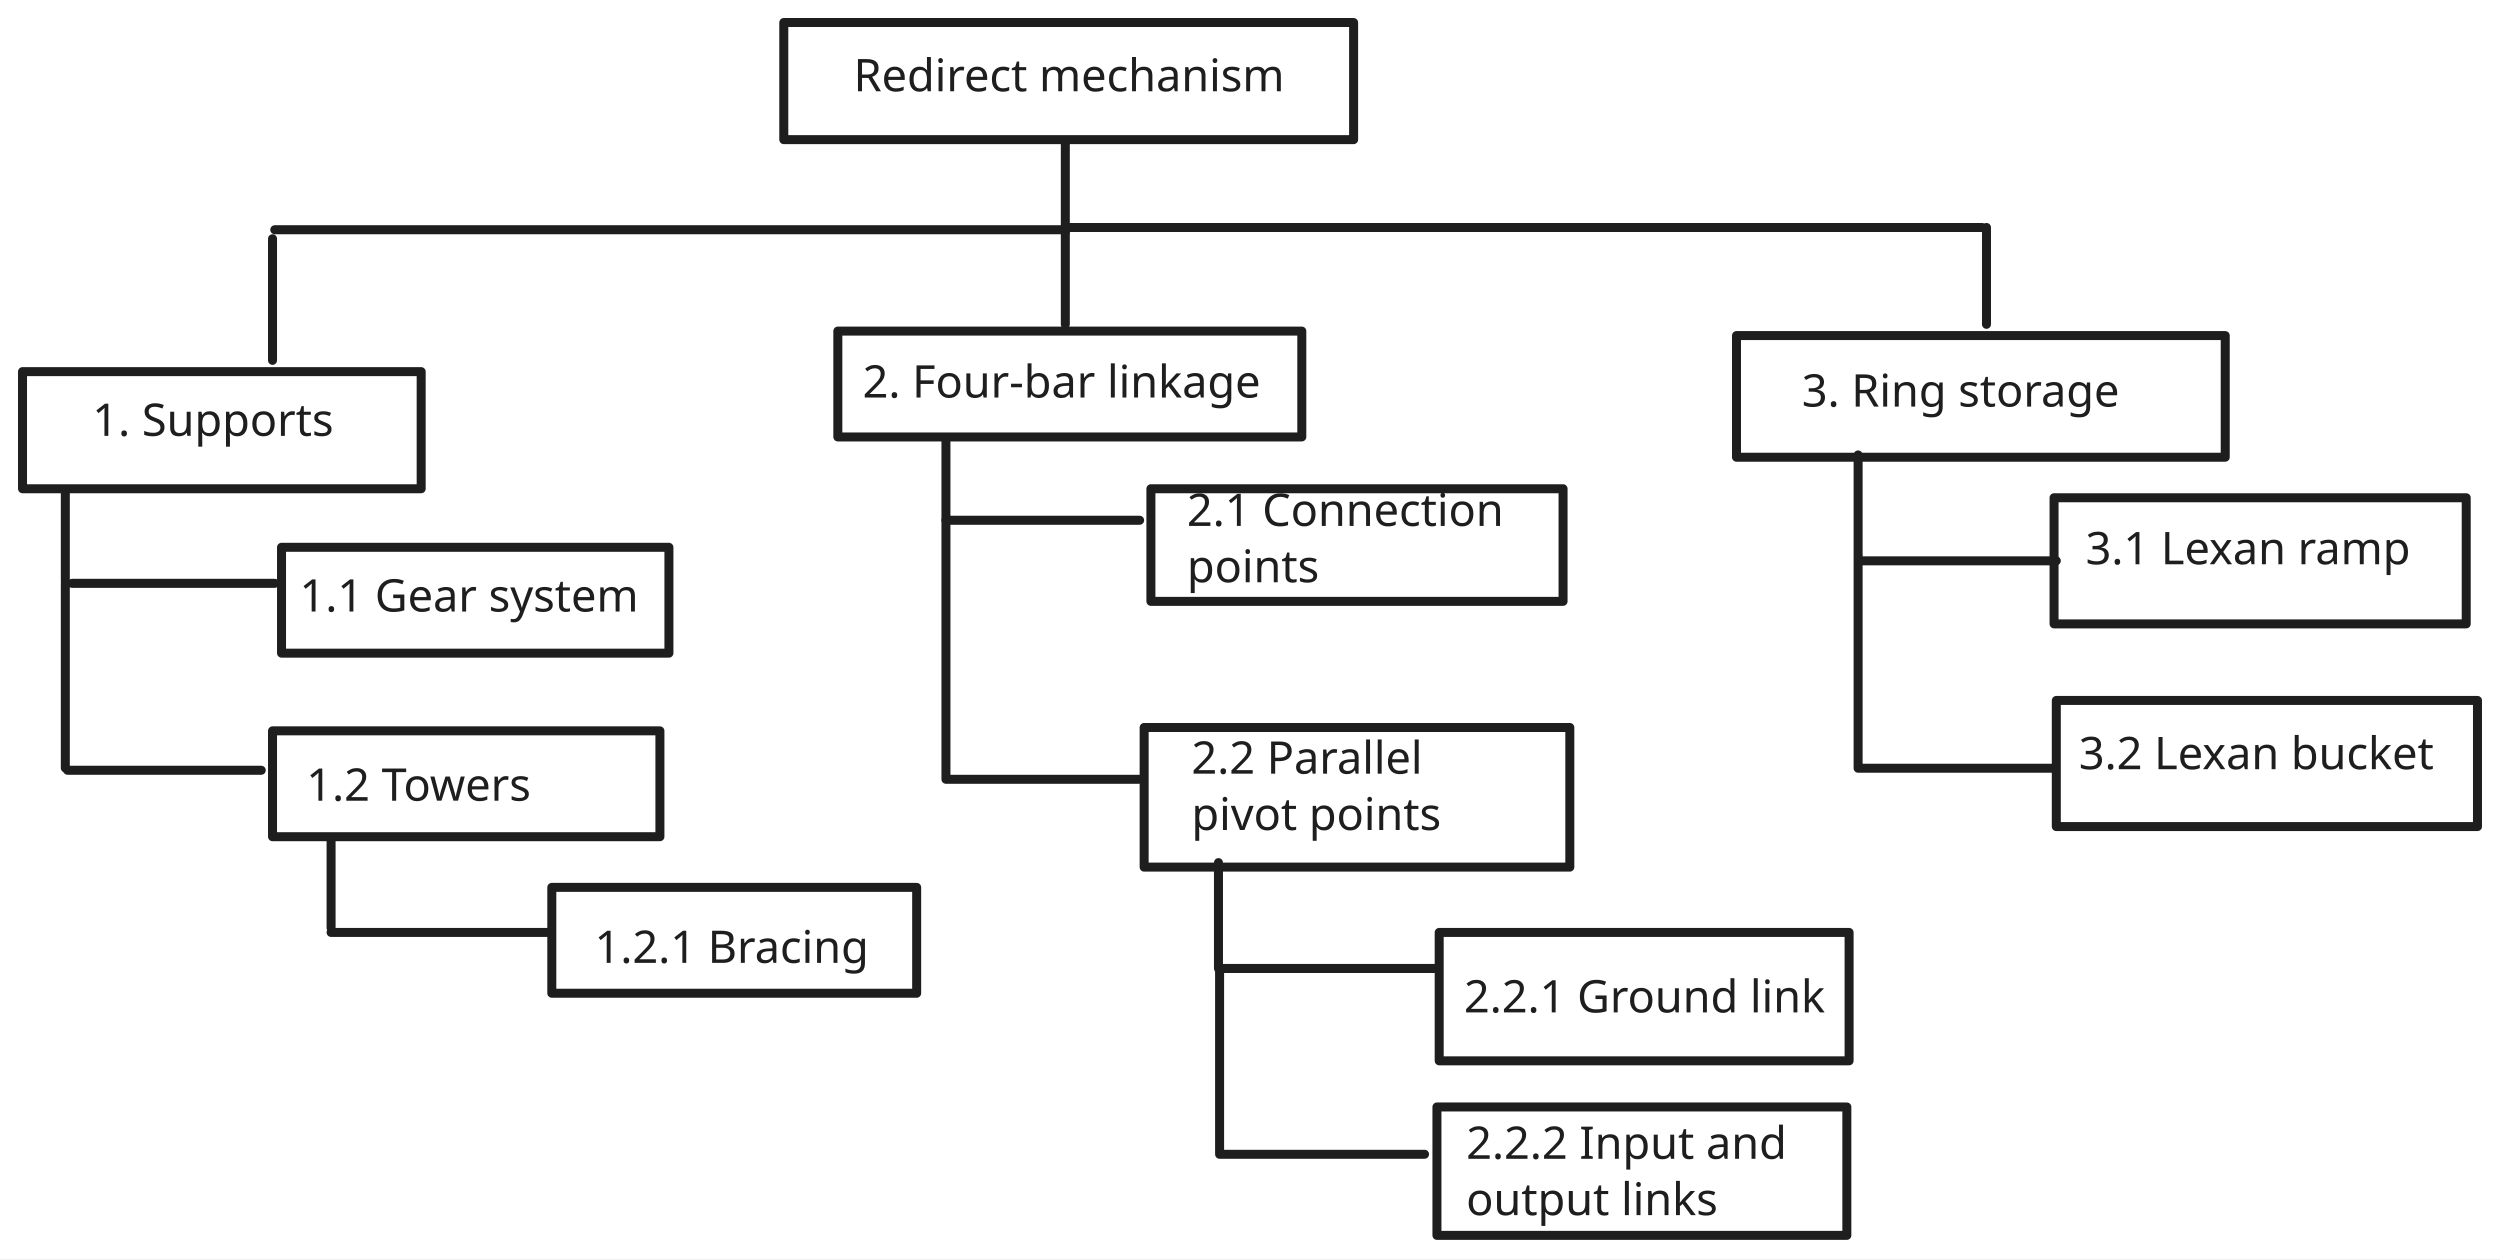
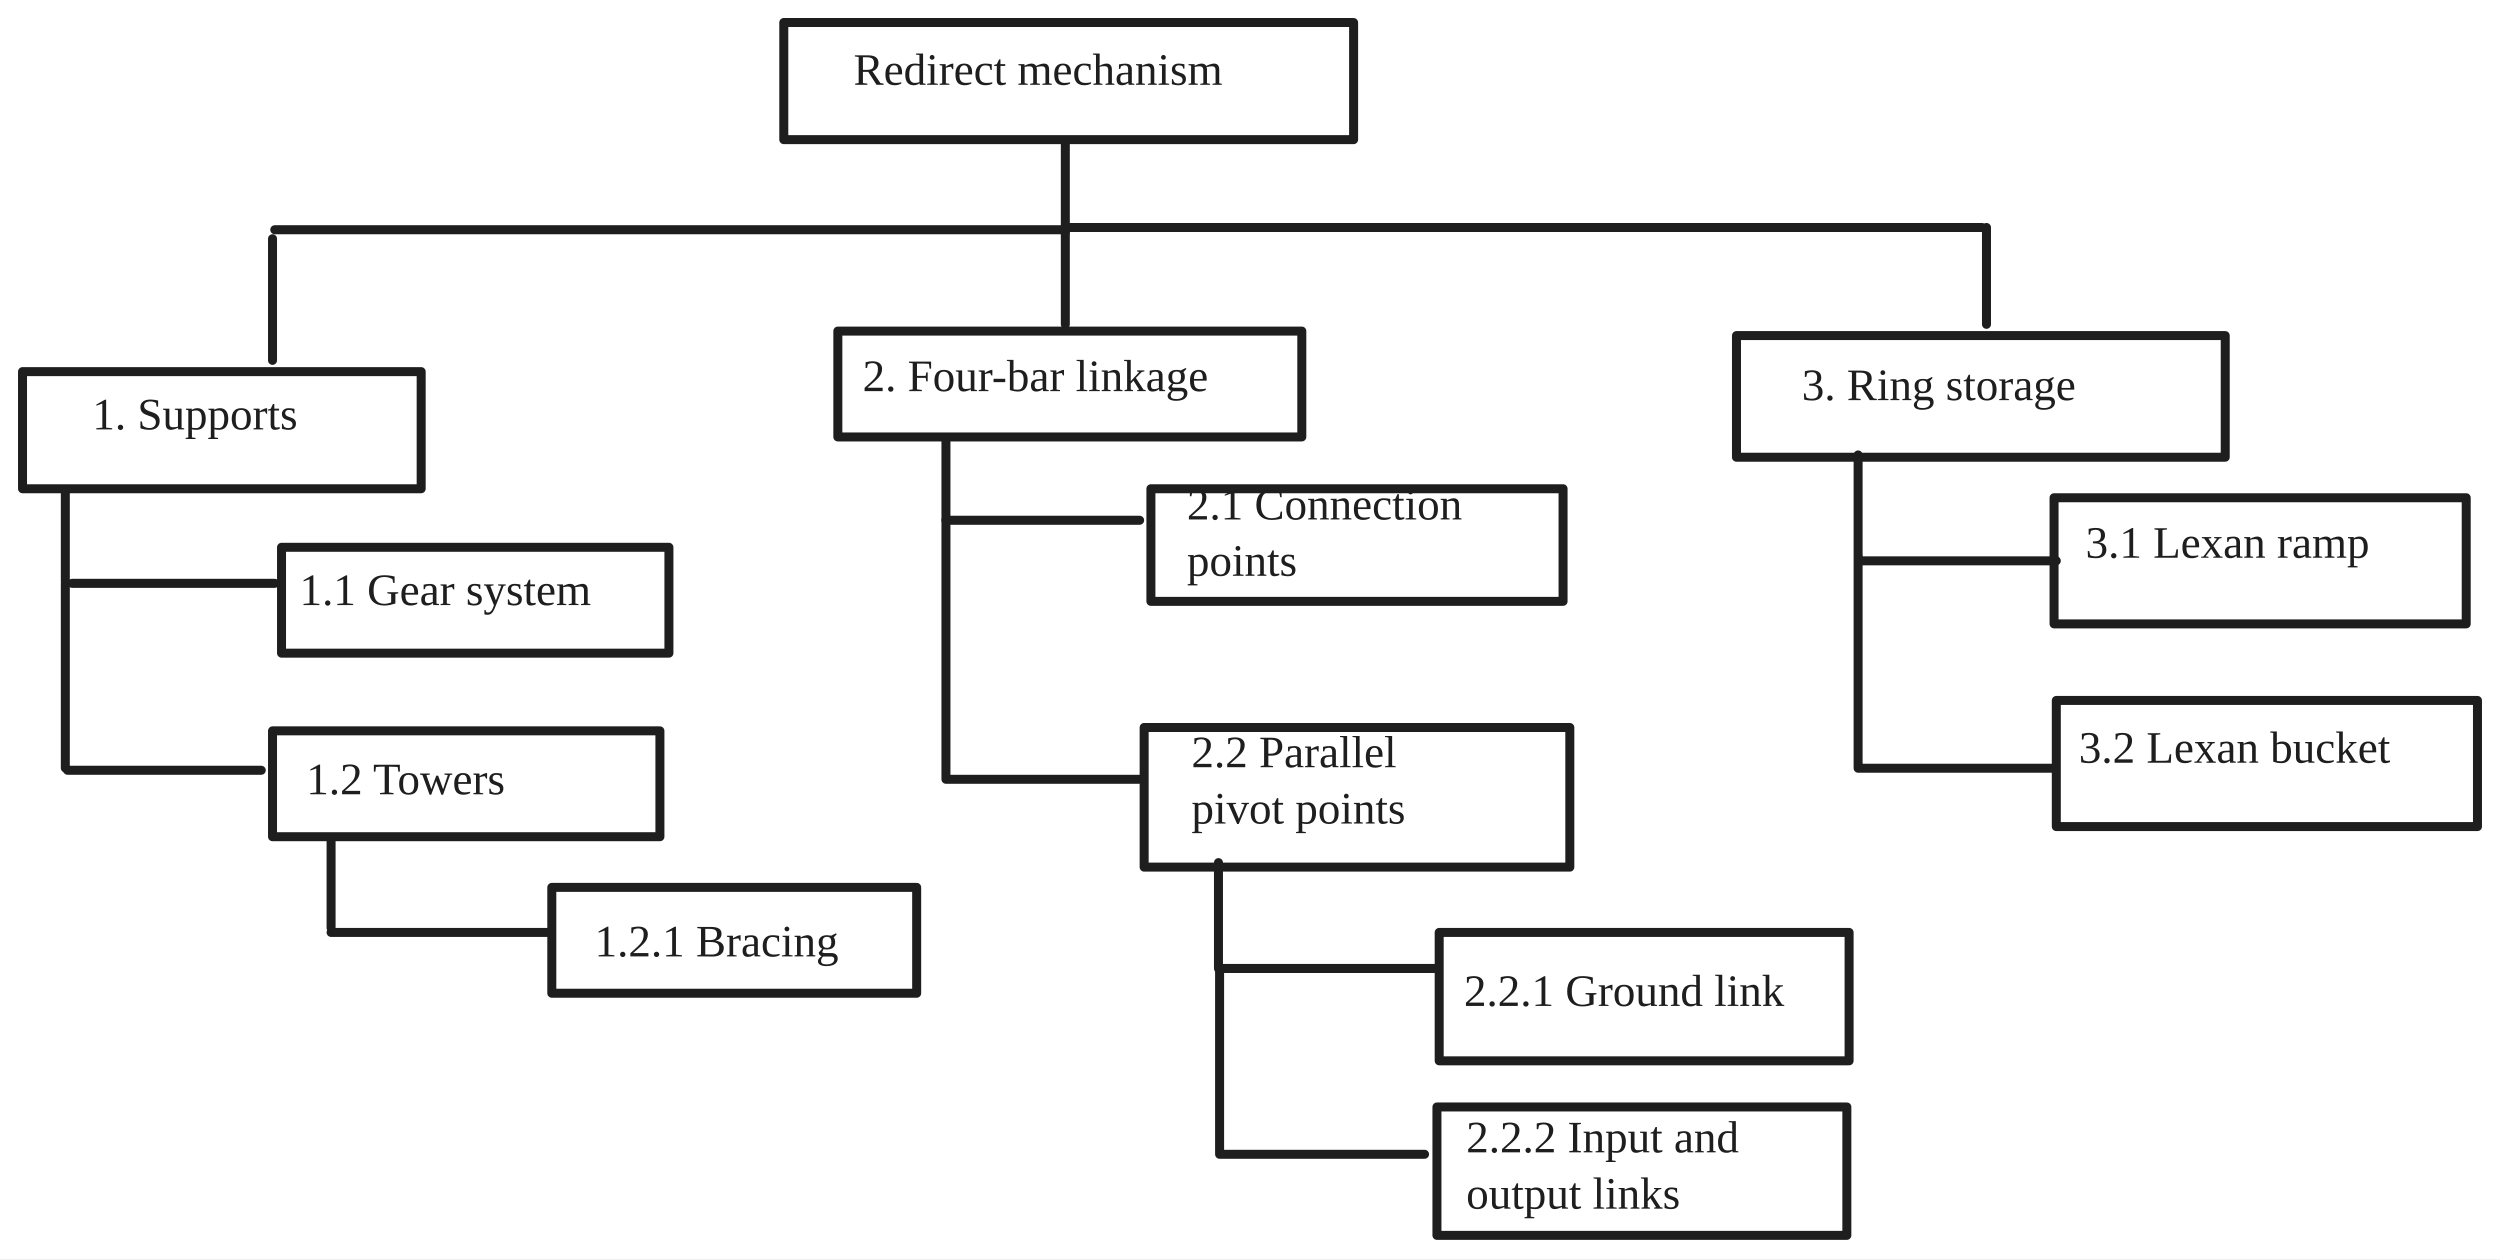
<svg xmlns="http://www.w3.org/2000/svg" version="1.1" viewBox="0 0 1110 559" width="1110" height="559">
  
  eyJ2ZXJzaW9uIjoiMSIsImVuY29kaW5nIjoiYnN0cmluZyIsImNvbXByZXNzZWQiOnRydWUsImVuY29kZWQiOiJ4nO1da2/iSNb+3r9cdTAwMDJlv1x1MDAwZUzdLyutViTkQi4kXHUwMDA0XHUwMDAyJO+uXCJcdTAwMDNcdTAwMDZcdTAwMWOMTcAkwGj++5aZdOxgbEy6sT1vh5EyTbmgXG7Xeeo851LHf3zL5Vx1MDAwZZzFWD/4Z+5An3c00+hOtNeD39z2XHUwMDE3fTI1bEtdQqv3U3s26ax6XHUwMDBlXHUwMDFjZzz95++/j7TJUHfGptbRXHUwMDBiL8Z0pplTZ9Y17ELHXHUwMDFl/W44+mj6b/dvRVx1MDAxYun/XHUwMDFh26OuMyl4g+T1ruHYk7/G0k19pFvOVH37/6n3udxcdTAwMWarv77ZTfSOo1l9U199YHXJmyCEbL21YluryUJcdTAwMDEhxVx1MDAxY1P+3sOYltR4jt5Vl3tqzrp3xW06XHUwMDE4WaOLhTO+73as+vkyf3PHZnd9b9ieYZo1Z2GupjW11a/xrk2diT3Um0bXXHUwMDE5qKtkrT3sU1x1MDAxM3vWXHUwMDFmWPrU/fngvdVcdTAwMWVrXHUwMDFkw1m4v1x1MDAwMXitf91cdTAwMDN/v7l6h6FAXHUwMDA1IFx1MDAwMWKEUFxmMPXuh/tcdTAwMDV5iIgscMggp0BcdTAwMTCE0frUjmxTrYWa2j+g7v7nTa6tdYZ9NUOr+97HmWjWdKxN1Ip5/V7ffjSi+L1toFx1MDAxYv2Bo1x1MDAxYSnyxtNXN1x1MDAxZTLEsVBcdTAwMTOW71fcUcbl7kpcYv7r3e6JXHUwMDEyn7L7XHUwMDExa2aa/ntmdd/u2YdcdTAwMGJt98KxT568r5qNu9pfy1x1MDAwZV2B4JRRXHSJd6tMw1x1MDAxYa5/nWl3hp6krFr//G2ziDr63NkknViGXG4nXHUwMDA26iYwKHF84ex3x2ZDUlxcbHYmVrU6PKTzYsaFXHUwMDEzQVx1MDAxYy2cmCQknFDQXHUwMDAywlJgzlxiI4JgXHUwMDExlFVEXHUwMDAzslxupOouIaUpySrDjFEmOZc7yKo3K9tyasbSXVx1MDAxOFx1MDAwND60nmgjw1xcLeJ780qI1W28Vduzu+fmRnpnoFnGdHTwoU/RNPqucFx1MDAxZph676PUO4ba4t8vO/bYu9pRY2qGpU+C98ieXHUwMDE4fcPSzHqM8dVv18++L1x1MDAxNyz4XHUwMDE2rK1NdffqaqkjwbrqtVx0rHy98Vx1MDAxZKySXHUwMDEwiZS4e8NtXHUwMDAz6zN4bk+fl1x1MDAxNi3Wpu3OZafP+5P7jINVbUmRYIWSJVx1MDAwNFZvYu/YJF7bd2xcIlxuOKJcdTAwMTR665aCXHUwMDFlYVxmQuKXz7jYnDraxDk0rK5h9dc/olvdkCumNnWO7NHIcNQ0bmzDctZ7rL63OJnYr1x1MDAwM11cdTAwMGL8aPXNodfG7td5RMx9ef/KeYuyevP+7//+tr038XX/5v//rlx1MDAxOEVcdTAwMDKst35cdTAwMDepwEqAhSDxMVxuh5NzUD0tXHUwMDBmmka5Xr9cdTAwMWZDquudvztGKU9cYqOYeqrjXHUwMDFkpVx1MDAwMZBSwVx1MDAxMWRcXHh9k8eolJzQXbjer4LRvG9cctc+8EMohZyst35HKYJq25ZcdTAwMDL4hGdcdTAwMWJMSeORPt6cVFx1MDAxZlx1MDAxZrVcdTAwMGJXXHQ7pWKtlW2YXCJJ6Vx1MDAxNpji9FSpXHUwMDFhW/pe3NOfb6BF0L3Pivp6xkniqGWKbXHpkfQv1G7sXHUwMDFkWMtcdTAwMWQhXHUwMDFj6VxcwVx1MDAxMq23vlNitUpcdTAwMTIq2yS+/VqZovzj9Pq2Wa5cdTAwMTmTed/sXHUwMDFhXHUwMDAznHHnXG5cdTAwMTKEROJcdTAwMTjIxOxXXHUwMDFmTCOcK5yuXHUwMDE2Jk19q5BLXHUwMDAw34VcdTAwMTNHSmiYb1x1MDAwNcpQKqjMZklcdTAwMDVF8Vx1MDAxZH+N+nFjMWEvxfn1XHUwMDE5b909X545/dusyyaP1jFAwKRkXHUwMDEz0oJUm7VcdTAwMTBqS1x1MDAwMJAyXHUwMDE0XHUwMDE01aBvXHUwMDA1ccRcdTAwMTW+0vas+CyKfXtWYCFXm43H9sSZ5pL1qWxcdTAwMWV5n95cdTAwMTTIw3VcdTAwMDdniGLBfFx1MDAwZeBt+Hy9XHUwMDFi6Fbn7jZv31x1MDAxZrdgo63pxmE36/hk0b5PtUumx1x1MDAwMX2e6e/uXHUwMDE0Llx1MDAxOMBcdTAwMTiC1FVcdTAwMDf1XHUwMDBi6Fx1MDAxN+lcdTAwMGL2xnJHllx1MDAxN+ryXHUwMDA0eL3VXHUwMDE3PcOCqDWJT/Cq5Wq1xI3lmd2rX7Rm17eVZcfOPEhZNEhBUiCVXHUwMDFiUFx1MDAxYfR5SjVHQJFI1zL7XHUwMDAy6cbeMqx7LJBGmmKIw/VWz1x1MDAxNMOCK/qF4yO1eDsu0f5gPCh1r2r2sXZcdTAwMGbL+aeMI1VSXHUwMDE5jVSYVHTCT228+Fx1MDAwNC9cdTAwMDD/y1suL5SIsMQsNcL7KehGSmyYaYaAXGJcdTAwMTNWRtXicEW742tcdTAwMTVzeHQ5eq7NXHUwMDBlOTjOs8OHV1x1MDAxZJ1kXVZZtJdcdTAwMWWApNx/ylx1MDAxZfuEaVx1MDAwNlx1MDAwMYJcdTAwMTBKmZpcdTAwMWLh3TiDO8jqj1x1MDAxYWcwd6prk9x0MXX0UeJcdTAwMDZa2Oh7NdJEeIJcbpVcdTAwMTAqqYmvVPjJY+Xqpn95df2glYvjbqnB+2bGgbrVRkuM/m1gf1wi4N1cdTAwMTNcdTAwMTBwzsmXhZZB8veht0A7kr/QgDdccs1vRIBcdTAwMDNAXHUwMDA1jq9Kj2aVXHUwMDEya/WvjsfDMe+OXHUwMDFll4PDUfa9KJFcdTAwMWV4XHSTindcdTAwMGJv5Fxi+1xmMyghXHUwMDEwX/ZZXHUwMDE2Ieot4Vr3WFx1MDAxMI20z1xiXHR1d1x1MDAxMkwkXHUwMDAwXHUwMDFjxsdpXHRhUjrVu0ed27mhnZnN7tFlPuM43Vx1MDAxMvGWmFx1MDAxNlCGrTPCXHUwMDA1XHUwMDEzkKdcdTAwMWPxTsI4g+FJyVxiUMwhXHUwMDEx8SVcdTAwMTVOS9WebuHO8vHxXGI+mm1y2lx1MDAxZGRdUjmI1ihJ5ctDQFxugktcdN3MNaBsnXi2XHUwMDE5hExZRjL1uFx1MDAxOdpBUn/UNEO5uv2qhDVpoyw47l7NMVx1MDAxNm6OqVx1MDAxN5JQoPh5U5XicWdEz+rXsCG19kX7Lv/Qy3q+hVx1MDAxNDBcbptCJMX2NmYgf9Ah/rRfz23CXHUwMDExYVx1MDAwNPyttMivwv7WMpLXXHUwMDE3c0c2XHUwMDE4XHUwMDFhUkPhjnpcIohSrv7knG1cdTAwMTguPzn5pqmzPjyxaFx1MDAxM1S0/mve+ptjmNCkXCJqXHUwMDFiMqZcdTAwMDJcdTAwMTZcdTAwMWJhakVImmfRvlx1MDAxMFx1MDAxYlx1MDAxYU/jId1jITQ6nlx1MDAwNkNP+yD3XHUwMDE0XHUwMDAxpJjEh+n10lx1MDAxOJinV4NFeXB0ct/sLa2qmGZcdTAwMWKmXHUwMDE48Mh4mmBJwVx1MDAxNG6KSZBAUjJWezTzXHUwMDFmMf1cdTAwMWJcdTAwMDA1Uj5DXHI0XHUwMDEw6vLjXHUwMDAwUbW/gviJU6WBc313crE41NAxylx1MDAxN1x1MDAwN1x1MDAxN1x1MDAwZs7FOOuSKUW0XHUwMDAySYpcdTAwMDQqS6uApJSIceqaZzQop5vsMyGUZcd46lx1MDAwNlx1MDAxYd5BUn/YQCvA3OFELbLVT9xG2zT0Xs20cIAyxSSZksr4XHUwMDAwndfOL09cdTAwMWGv45vbfqNyXb7gldNTkXGAZudcdTAwMTDaJjMtWHCAXCLCOVx1MDAxNyjFg6JKMDDyTeCL5G3sTXaNm0VcdTAwMTdcdTAwMDehXHUwMDExrk7MKJGYxPd1oudju2/ma1x1MDAwZsC+MFx1MDAxZdqv+Fx1MDAwMU0ynoiCXHUwMDExiE5vhFx1MDAxMCVVXHUwMDFjXHUwMDA00Fx1MDAwZieVpDdUXHUwMDA06aNcdTAwMDJwwTlKNWeKXHUwMDEwyXY5iPY51lx1MDAwN0OPs6j1g0hcdTAwMTGK+PZcYkLnomGX2U1cdTAwMGZcdTAwMTb1XqdZxstq9kuFbMmZUqwwuVIh7tlDXCJcdTAwMTHBkFx1MDAxMbAh8ruB9zFOlH0gZFquhHfe96lyXHUwMDA0n+J9qJA7sWeTfFub5NyxtL6eLPuLnMBeOSBcbvdcdTAwMWa4XHUwMDBlJaLENDZcXHt3w8Vpu1K7cspzWlx1MDAxZlpFe1HNupGG6JaTkSypk5GbXHUwMDEyM7DX9l2TMCYlXHUwMDAwzLuQgiZcdTAwMTHqXn2qkM+vxFx1MDAwMTHb1v1jXHUwMDFlh7//j3NGXHUwMDE0nsgh3IIzkvD4wC6eV3grP2Uj++zlda53WvcmyPixUozJlmOlJCnKXGJcdTAwMDX+mLWxXHUwMDAx6L5d9v1cdTAwMWNcdTAwMWJlUFKIvHVMXHUwMDFl6VxiMsH2flx1MDAwNFx1MDAxYflIdKBkXHUwMDE1VrzFXczYwtpcdTAwMWRcdTAwMWbLKXvRp7WL2/vDxqT12rynWVx1MDAxN1ZcdTAwMTZcdTAwMTlrUsKa2Fx1MDAxOWhMXG6CSiGxm22PNiZzbFx1MDAxMFbGXHUwMDAwVmzBXHUwMDE3S/5cdTAwMDVII8xcdTAwMWTZlqV2YSWw/7HeNEnCvNE/h9z6XHUwMDE0YjFHgj/HXHUwMDFjWWiAWFnr1GUp1FuMbaC9h8d4PELPfTP/8DprwkurpWtcdTAwMTlcdTAwMDftVuqIkrL0NlFHXGKDplx1MDAxZMdcdTAwMDRcdMFpWihdqVx1MDAxNLdq0lc9nC291ertxlx1MDAxZT984CfQR1x1MDAxMGpcdTAwMTcyKlx1MDAwNJFcdTAwMTjHp493Q6czu7/so/bo6axat/PHs0Y94+BWSInOXHUwMDAzTuyUpu9s0zu4WTA4XHUwMDAwJcScp6aAXWhjJoivjvWe2FwiXHIni1xmUiCV5onvYTyeVGvt+Xmtc3Zdmb1cZkCn1KxcZrMumtGHvSROjCtcIlmAbuIvw0JcdTAwMTk5dJMvfFx1MDAxM1dUwsKIQljaXFzxU7lKn+SKKHejTTTT1M2coorGi+1cdTAwMDTYWjKEMcZE9klcdTAwMWIxXHUwMDBiXHI6Q4AlY+5x3djwLZY1UWz0x/VWXHUwMDA1P/SMo87DuZn50qfR9a5cdTAwMDRPSrPIXHKsMVx1MDAxOLqClLs15lx091Ylec1CXHUwMDE5gvCLNG7pTfi27pKF9f9xylxiw494YsZcdTAwMTGUPr/XNlxcX3Exsu5KpSejbpaHo/pzSbwsM45rwiPVcnL5wlBs8tlcdTAwMDSAzTCgyoRN1b9IJPCfc9tcdTAwMTdjXGavXHUwMDBlXHUwMDA1XHUwMDAwkZTuUMHtsfHQok79cvnQKFl1aVft+9Osa1x1MDAxY1wiXCJcdTAwMWRcdTAwMTVcdTAwMDIll1wiXHUwMDBiXHUwMDBiylBcdTAwMTFCKNljcSPSyM05XHUwMDAyyrxJnTB+qvj2Z1x0o1tJYzX1VUQ4cZpcdTAwMTg2/D6j0USEI5VDZdioRYjvUyzDxZNx2cpfaKdVdLcwrNvnTjPjUHXJIY2Cqkzo+LHcUFx1MDAxNd99QpP/5S3W97pcdTAwMWVcdTAwMTJcIlx1MDAwNtNVKVx1MDAxNCqd9pWguKV3YCm3MkdcdTAwMTjz4z+DSIamOzJElFx1MDAxZEBhfN8jLen9K6dcXNRers60y8fm8nzeZFx1MDAxOd9cdTAwMDRcYo/0PXImkqpBXHUwMDEwj0kq5HH3oSUsXdxzulP071NUMrzQXHUwMDE0UiigmFx1MDAwMFx1MDAxOD9S7VxcLsr1x1x1MDAwNZ1WZsu2edVcdTAwMWXe8NvnrMumiPRecJZUoSnIQYFIN1BccoUgrotgg6hcdTAwMDaPSVx1MDAxMmWKYuS78EtQSZQrW+OZk9NcdTAwMTSd+49lz1x1MDAxY/eNO3Dy7sdYc9mnXHUwMDA3koCIXHUwMDAwgoCAXHS6Q2zr9qZpj4CoyvIprNF6d35ZmpYzjmFcdTAwMGWjXHUwMDAz15AmXHUwMDE1uFZcdTAwMTZgYcNptFx1MDAwMGwpXHUwMDE2XHUwMDAwqC0+zehcdTAwMTZlhPlcdTAwMDTji1h+f+U/rOLaR2LRwfBcdTAwMTNq4VDl0M2KXHUwMDEyvjTHbVCtN/LE6urzK/T0eDVq987vR3Yj81DdcvAlMahuOqJcdTAwMTYwXHUwMDAwIeZcbiNcZqeaYUJcdTAwMTlD8is9eUtv8nNtNlx1MDAxNOr8l1x1MDAwMlxiKFl85/+zcd/DrZY5PO3nu8Z8VuvAw4xX9cZcZmx5UFx1MDAxYUyKXHUwMDE3+ytCeEQ4UONHQZRJ6S/3l1x1MDAwMlDFh0JcYnsy2VjogTTMqVvnUsSvXHJMZPfh/Lp5dnb4ZFx1MDAxZFXoKW82mr2siybOzLO/KCpQLIVghFx1MDAxM1x1MDAwNmTMZ1crKVE6JeXcYi5cdTAwMDRPzmbDhdyt0jS5qWNPXHUwMDEyP4xcdTAwMTY6+D5d/1x1MDAxMWkhSiRcdTAwMDFCWMTXIG3+8GRcdTAwMWRa9zdmdXk5qFZcclx1MDAwN9qZ1yDbnlx1MDAwYpFqMYJgjTguXHUwMDEwwcK3KCnoXHUwMDBmSb9cdTAwMWVavbU3+Vkl4SCj663e43BcdTAwMTGWkLJcdTAwMWRcdTAwMWMnL2o3ulx1MDAxZdNcdTAwMTK3aKN/2WqeVVx1MDAwZodZj84xXHUwMDE2WXJcdTAwMTWCxFieiFNcdTAwMTNcdTAwMGVyXCIgkiRVa4y5xXi/4nHB3mJ/VeFgePY+pYJL5k++3Vx1MDAwNlTz4rZcdTAwMDdejuZ8PO68lFxmVqpcdTAwMWa2sn6eTtHLaKDi5IoweNaFZ45cdTAwMDWOdUtliqiuqUbOmTJcdTAwMDX2f9iThoomXHUwMDExbnCX7/BI9cqyXHUwMDAxSv3hgsFGqbEsLZpOiWc9TZBv0yEoOXOMXHUwMDE2XHUwMDA0lEpvu+dGXHUwMDA0iWmOIURcdTAwMTCFXHUwMDE0pCWq7yG0T+VcdTAwMDN/0lx1MDAxY4O5S32uWTn1m8ZcdD9SKXTwvdZcdTAwMDWhXHUwMDExXFyPIOieyY5cdTAwMWbovuP0oWcvnk+vS/e4zVG31auUMo7TrfZcdTAwMThEXG49kEBcZlfFXHUwMDE06NrUflwi11urOLWB+klSgFx1MDAxMlx1MDAxMM7e/lx1MDAwNvWLhGqa/nyO5EHLXHUwMDEwY+RTPpT/50zwQ+/AUm7lkWHiseXbflx1MDAwMs1EoeE5TilcdTAwMTRcdTAwMTTsUGNEsmmlLYZcdTAwMDP7Jc/O7Ov6Q79W5lx1MDAxOd8jOIms9SVJcixzk9M/sFx1MDAwYiCAXHUwMDE081W2elrpLyuaiak/lXtPNJOEiiaCalx1MDAxZqKU7fCcWdh+law4vrlrdVx1MDAxN83q0+FpnWhcdTAwMTl/XHUwMDA0XHUwMDA15jRaNnFij+7k7khSmZ2KNGJcdGI+ulO6R75cdTAwMDBJP1MrSZqJ3phee6a+1UmaZ4aNvlx1MDAxM9H89qaoXHUwMDBltPG45qj7qa79hVq1gEb37aZ4Mzl4MfTXw6BM/aO3elx1MDAxZHx7w76LMt1dsD/+/Pbn/1x1MDAwMNxoXHUwMDFkXHUwMDBmIn0=
  <defs>
    <style class="style-fonts">
      @font-face {
-         font-family: "Virgil";
-         src: url("https://file%2B.vscode-resource.vscode-cdn.net/c%3A/Users/ajani/.vscode/extensions/pomdtr.excalidraw-editor-3.7.4/public//dist/excalidraw-assets/Virgil.woff2");
+         font-family: "Virgil 3 YOFF 3 YOFF 3 YOFF";
+         src: url("https://file%2B.vscode-resource.vscode-cdn.net/c%3A/Users/ajani/.vscode/extensions/pomdtr.excalidraw-editor-3.7.4/public//dist/excalidraw-assets/Virgil 3 YOFF 3 YOFF 3 YOFF.woff2");
      }
      @font-face {
        font-family: "Cascadia";
        src: url("https://file%2B.vscode-resource.vscode-cdn.net/c%3A/Users/ajani/.vscode/extensions/pomdtr.excalidraw-editor-3.7.4/public//dist/excalidraw-assets/Cascadia.woff2");
      }
      @font-face {
        font-family: "Assistant";
        src: url("https://file%2B.vscode-resource.vscode-cdn.net/c%3A/Users/ajani/.vscode/extensions/pomdtr.excalidraw-editor-3.7.4/public//dist/excalidraw-assets/Assistant-Regular.woff2");
      }
    </style>
  </defs>
  <rect x="0" y="0" width="1110" height="559" fill="#ffffff" />
  <g stroke-linecap="round" transform="translate(348 10) rotate(0 126.5 26)">
    <path d="M0 0 C58.17 0, 116.33 0, 253 0 M0 0 C59.57 0, 119.13 0, 253 0 M253 0 C253 11.77, 253 23.54, 253 52 M253 0 C253 18.2, 253 36.4, 253 52 M253 52 C191.28 52, 129.56 52, 0 52 M253 52 C170.16 52, 87.32 52, 0 52 M0 52 C0 39.28, 0 26.56, 0 0 M0 52 C0 35.38, 0 18.75, 0 0" stroke="#1e1e1e" stroke-width="4" fill="none" />
  </g>
  <g transform="translate(379 25) rotate(0 92.61992 12.5)">
-     <text x="0" y="0" font-family="Virgil, Segoe UI Emoji" font-size="20px" fill="#1e1e1e" text-anchor="start" style="white-space: pre;" direction="ltr" dominant-baseline="text-before-edge">Redirect mechanism</text>
+     <text x="0" y="0" font-family="Virgil 3 YOFF 3 YOFF 3 YOFF, Segoe UI Emoji" font-size="20px" fill="#1e1e1e" text-anchor="start" style="white-space: pre;" direction="ltr" dominant-baseline="text-before-edge">Redirect mechanism</text>
  </g>
  <g stroke-linecap="round">
    <g transform="translate(473 63) rotate(0 0 20)">
      <path d="M0 0 C0 13.82, 0 27.65, 0 40 M0 0 C0 13.1, 0 26.19, 0 40" stroke="#1e1e1e" stroke-width="4" fill="none" />
    </g>
  </g>
  <mask />
  <g stroke-linecap="round">
    <g transform="translate(473 102) rotate(0 -175.5 0)">
      <path d="M0 0 C-99.77 0, -199.54 0, -351 0 M0 0 C-97.84 0, -195.68 0, -351 0" stroke="#1e1e1e" stroke-width="4" fill="none" />
    </g>
  </g>
  <mask />
  <g stroke-linecap="round">
    <g transform="translate(121 106) rotate(0 0 27)">
      <path d="M0 0 C0 18.62, 0 37.24, 0 54 M0 0 C0 13.45, 0 26.91, 0 54" stroke="#1e1e1e" stroke-width="4" fill="none" />
    </g>
  </g>
  <mask />
  <g stroke-linecap="round" transform="translate(10 165) rotate(0 88.5 26)">
    <path d="M0 0 C54.7 0, 109.4 0, 177 0 M0 0 C47.95 0, 95.9 0, 177 0 M177 0 C177 19.63, 177 39.26, 177 52 M177 0 C177 16.04, 177 32.08, 177 52 M177 52 C133.48 52, 89.96 52, 0 52 M177 52 C116.94 52, 56.89 52, 0 52 M0 52 C0 40.86, 0 29.72, 0 0 M0 52 C0 33.05, 0 14.11, 0 0" stroke="#1e1e1e" stroke-width="4" fill="none" />
  </g>
  <g transform="translate(41 178) rotate(0 57.98994 12.5)">
-     <text x="0" y="0" font-family="Virgil, Segoe UI Emoji" font-size="20px" fill="#1e1e1e" text-anchor="start" style="white-space: pre;" direction="ltr" dominant-baseline="text-before-edge">1. Supports </text>
+     <text x="0" y="0" font-family="Virgil 3 YOFF 3 YOFF 3 YOFF, Segoe UI Emoji" font-size="20px" fill="#1e1e1e" text-anchor="start" style="white-space: pre;" direction="ltr" dominant-baseline="text-before-edge">1. Supports </text>
  </g>
  <g stroke-linecap="round">
    <g transform="translate(29 219) rotate(0 0 19.5)">
      <path d="M0 0 C0 10.43, 0 20.87, 0 39 M0 0 C0 8.93, 0 17.87, 0 39" stroke="#1e1e1e" stroke-width="4" fill="none" />
    </g>
  </g>
  <mask />
  <g stroke-linecap="round">
    <g transform="translate(32 259) rotate(0 45 0)">
      <path d="M0 0 C33.66 0, 67.32 0, 90 0 M0 0 C25.57 0, 51.15 0, 90 0" stroke="#1e1e1e" stroke-width="4" fill="none" />
    </g>
  </g>
  <mask />
  <g stroke-linecap="round" transform="translate(125 243) rotate(0 86 23.5)">
    <path d="M0 0 C60.35 0, 120.71 0, 172 0 M0 0 C46.27 0, 92.53 0, 172 0 M172 0 C172 9.52, 172 19.05, 172 47 M172 0 C172 13.7, 172 27.41, 172 47 M172 47 C115.93 47, 59.85 47, 0 47 M172 47 C127.05 47, 82.1 47, 0 47 M0 47 C0 37.11, 0 27.22, 0 0 M0 47 C0 34.85, 0 22.69, 0 0" stroke="#1e1e1e" stroke-width="4" fill="none" />
  </g>
  <g transform="translate(133 256) rotate(0 80.48994 12.5)">
-     <text x="0" y="0" font-family="Virgil, Segoe UI Emoji" font-size="20px" fill="#1e1e1e" text-anchor="start" style="white-space: pre;" direction="ltr" dominant-baseline="text-before-edge">1.1 Gear system </text>
+     <text x="0" y="0" font-family="Virgil 3 YOFF 3 YOFF 3 YOFF, Segoe UI Emoji" font-size="20px" fill="#1e1e1e" text-anchor="start" style="white-space: pre;" direction="ltr" dominant-baseline="text-before-edge">1.1 Gear system </text>
  </g>
  <g stroke-linecap="round">
    <g transform="translate(29 259) rotate(0 0 41)">
      <path d="M0 0 C0 23.95, 0 47.9, 0 82 M0 0 C0 30.06, 0 60.12, 0 82" stroke="#1e1e1e" stroke-width="4" fill="none" />
    </g>
  </g>
  <mask />
  <g stroke-linecap="round">
    <g transform="translate(30 342) rotate(0 43 0)">
      <path d="M0 0 C33.47 0, 66.93 0, 86 0 M0 0 C26.51 0, 53.02 0, 86 0" stroke="#1e1e1e" stroke-width="4" fill="none" />
    </g>
  </g>
  <mask />
  <g stroke-linecap="round" transform="translate(121 324.5) rotate(0 86 23.5)">
    <path d="M0 0 C61.16 0, 122.33 0, 172 0 M0 0 C62.64 0, 125.27 0, 172 0 M172 0 C172 16.96, 172 33.92, 172 47 M172 0 C172 11.63, 172 23.27, 172 47 M172 47 C111.23 47, 50.45 47, 0 47 M172 47 C107.24 47, 42.47 47, 0 47 M0 47 C0 32.57, 0 18.13, 0 0 M0 47 C0 32.66, 0 18.32, 0 0" stroke="#1e1e1e" stroke-width="4" fill="none" />
  </g>
  <g transform="translate(136 340) rotate(0 52.43996 12.5)">
-     <text x="0" y="0" font-family="Virgil, Segoe UI Emoji" font-size="20px" fill="#1e1e1e" text-anchor="start" style="white-space: pre;" direction="ltr" dominant-baseline="text-before-edge">1.2 Towers</text>
+     <text x="0" y="0" font-family="Virgil 3 YOFF 3 YOFF 3 YOFF, Segoe UI Emoji" font-size="20px" fill="#1e1e1e" text-anchor="start" style="white-space: pre;" direction="ltr" dominant-baseline="text-before-edge">1.2 Towers</text>
  </g>
  <g stroke-linecap="round">
    <g transform="translate(147 372) rotate(0 0 20)">
      <path d="M0 0 C0 11.03, 0 22.06, 0 40 M0 0 C0 12.64, 0 25.28, 0 40" stroke="#1e1e1e" stroke-width="4" fill="none" />
    </g>
  </g>
  <mask />
  <g stroke-linecap="round">
    <g transform="translate(147 414) rotate(0 48.5 0)">
      <path d="M0 0 C30.53 0, 61.07 0, 97 0 M0 0 C30.5 0, 61.01 0, 97 0" stroke="#1e1e1e" stroke-width="4" fill="none" />
    </g>
  </g>
  <mask />
  <g stroke-linecap="round" transform="translate(245 394) rotate(0 81 23.5)">
    <path d="M0 0 C35.75 0, 71.51 0, 162 0 M0 0 C33.59 0, 67.17 0, 162 0 M162 0 C162 15.3, 162 30.61, 162 47 M162 0 C162 12.47, 162 24.95, 162 47 M162 47 C120.43 47, 78.86 47, 0 47 M162 47 C123.4 47, 84.81 47, 0 47 M0 47 C0 36.7, 0 26.39, 0 0 M0 47 C0 37.26, 0 27.52, 0 0" stroke="#1e1e1e" stroke-width="4" fill="none" />
  </g>
  <g transform="translate(264 412) rotate(0 58.14996 12.5)">
-     <text x="0" y="0" font-family="Virgil, Segoe UI Emoji" font-size="20px" fill="#1e1e1e" text-anchor="start" style="white-space: pre;" direction="ltr" dominant-baseline="text-before-edge">1.2.1 Bracing</text>
+     <text x="0" y="0" font-family="Virgil 3 YOFF 3 YOFF 3 YOFF, Segoe UI Emoji" font-size="20px" fill="#1e1e1e" text-anchor="start" style="white-space: pre;" direction="ltr" dominant-baseline="text-before-edge">1.2.1 Bracing</text>
  </g>
  <g stroke-linecap="round">
    <g transform="translate(473 102) rotate(0 0 21)">
      <path d="M0 0 C0 15.61, 0 31.22, 0 42 M0 0 C0 12.84, 0 25.68, 0 42" stroke="#1e1e1e" stroke-width="4" fill="none" />
    </g>
  </g>
  <mask />
  <g stroke-linecap="round" transform="translate(372 147) rotate(0 103 23.5)">
    <path d="M0 0 C78.66 0, 157.33 0, 206 0 M0 0 C42.04 0, 84.08 0, 206 0 M206 0 C206 10.63, 206 21.26, 206 47 M206 0 C206 16.14, 206 32.28, 206 47 M206 47 C149.74 47, 93.48 47, 0 47 M206 47 C133.72 47, 61.44 47, 0 47 M0 47 C0 33.51, 0 20.03, 0 0 M0 47 C0 37.04, 0 27.08, 0 0" stroke="#1e1e1e" stroke-width="4" fill="none" />
  </g>
  <g transform="translate(383 161) rotate(0 92.78992 12.5)">
-     <text x="0" y="0" font-family="Virgil, Segoe UI Emoji" font-size="20px" fill="#1e1e1e" text-anchor="start" style="white-space: pre;" direction="ltr" dominant-baseline="text-before-edge">2. Four-bar linkage</text>
+     <text x="0" y="0" font-family="Virgil 3 YOFF 3 YOFF 3 YOFF, Segoe UI Emoji" font-size="20px" fill="#1e1e1e" text-anchor="start" style="white-space: pre;" direction="ltr" dominant-baseline="text-before-edge">2. Four-bar linkage</text>
  </g>
  <g stroke-linecap="round">
    <g transform="translate(420 195) rotate(0 43 18)">
      <path d="M0 0 C0 12.72, 0 25.44, 0 36 M0 0 C0 10.11, 0 20.23, 0 36 M0 36 C30.16 36, 60.33 36, 86 36 M0 36 C32.02 36, 64.04 36, 86 36" stroke="#1e1e1e" stroke-width="4" fill="none" />
    </g>
  </g>
  <mask />
  <g stroke-linecap="round" transform="translate(511 217) rotate(0 91.5 25)">
    <path d="M0 0 C60.08 0, 120.16 0, 183 0 M0 0 C47.46 0, 94.93 0, 183 0 M183 0 C183 10.46, 183 20.93, 183 50 M183 0 C183 12.81, 183 25.63, 183 50 M183 50 C112.48 50, 41.95 50, 0 50 M183 50 C137.74 50, 92.47 50, 0 50 M0 50 C0 37.1, 0 24.2, 0 0 M0 50 C0 37.34, 0 24.69, 0 0" stroke="#1e1e1e" stroke-width="4" fill="none" />
  </g>
  <g transform="translate(527 218) rotate(0 67.42995 25)">
-     <text x="0" y="0" font-family="Virgil, Segoe UI Emoji" font-size="20px" fill="#1e1e1e" text-anchor="start" style="white-space: pre;" direction="ltr" dominant-baseline="text-before-edge">2.1 Connection</text>
-     <text x="0" y="25" font-family="Virgil, Segoe UI Emoji" font-size="20px" fill="#1e1e1e" text-anchor="start" style="white-space: pre;" direction="ltr" dominant-baseline="text-before-edge">points</text>
+     <text x="0" y="0" font-family="Virgil 3 YOFF 3 YOFF 3 YOFF, Segoe UI Emoji" font-size="20px" fill="#1e1e1e" text-anchor="start" style="white-space: pre;" direction="ltr" dominant-baseline="text-before-edge">2.1 Connection</text>
+     <text x="0" y="25" font-family="Virgil 3 YOFF 3 YOFF 3 YOFF, Segoe UI Emoji" font-size="20px" fill="#1e1e1e" text-anchor="start" style="white-space: pre;" direction="ltr" dominant-baseline="text-before-edge">points</text>
  </g>
  <g stroke-linecap="round">
    <g transform="translate(420 231) rotate(0 43 57.5)">
      <path d="M0 0 C0 28.33, 0 56.65, 0 115 M0 0 C0 26.74, 0 53.48, 0 115 M0 115 C22.61 115, 45.22 115, 86 115 M0 115 C25.84 115, 51.68 115, 86 115" stroke="#1e1e1e" stroke-width="4" fill="none" />
    </g>
  </g>
  <mask />
  <g stroke-linecap="round" transform="translate(508 323) rotate(0 94.5 31)">
    <path d="M0 0 C74.46 0, 148.93 0, 189 0 M0 0 C49.03 0, 98.06 0, 189 0 M189 0 C189 22.63, 189 45.25, 189 62 M189 0 C189 13.73, 189 27.47, 189 62 M189 62 C133.73 62, 78.46 62, 0 62 M189 62 C122.97 62, 56.93 62, 0 62 M0 62 C0 41.31, 0 20.61, 0 0 M0 62 C0 42.54, 0 23.07, 0 0" stroke="#1e1e1e" stroke-width="4" fill="none" />
  </g>
  <g transform="translate(529 328) rotate(0 64.58996 25)">
-     <text x="0" y="0" font-family="Virgil, Segoe UI Emoji" font-size="20px" fill="#1e1e1e" text-anchor="start" style="white-space: pre;" direction="ltr" dominant-baseline="text-before-edge">2.2 Parallel </text>
-     <text x="0" y="25" font-family="Virgil, Segoe UI Emoji" font-size="20px" fill="#1e1e1e" text-anchor="start" style="white-space: pre;" direction="ltr" dominant-baseline="text-before-edge">pivot points</text>
+     <text x="0" y="0" font-family="Virgil 3 YOFF 3 YOFF 3 YOFF, Segoe UI Emoji" font-size="20px" fill="#1e1e1e" text-anchor="start" style="white-space: pre;" direction="ltr" dominant-baseline="text-before-edge">2.2 Parallel </text>
+     <text x="0" y="25" font-family="Virgil 3 YOFF 3 YOFF 3 YOFF, Segoe UI Emoji" font-size="20px" fill="#1e1e1e" text-anchor="start" style="white-space: pre;" direction="ltr" dominant-baseline="text-before-edge">pivot points</text>
  </g>
  <g stroke-linecap="round">
    <g transform="translate(541 383) rotate(0 48 23.5)">
      <path d="M0 0 C0 12.26, 0 24.53, 0 47 M0 0 C0 16.37, 0 32.74, 0 47 M0 47 C34.25 47, 68.5 47, 96 47 M0 47 C20.16 47, 40.31 47, 96 47" stroke="#1e1e1e" stroke-width="4" fill="none" />
    </g>
  </g>
  <mask />
  <g stroke-linecap="round" transform="translate(639 414) rotate(0 91 28.5)">
    <path d="M0 0 C69.53 0, 139.05 0, 182 0 M0 0 C38.18 0, 76.35 0, 182 0 M182 0 C182 11.54, 182 23.08, 182 57 M182 0 C182 12.77, 182 25.54, 182 57 M182 57 C129.05 57, 76.1 57, 0 57 M182 57 C114.03 57, 46.05 57, 0 57 M0 57 C0 38.97, 0 20.94, 0 0 M0 57 C0 35.96, 0 14.93, 0 0" stroke="#1e1e1e" stroke-width="4" fill="none" />
  </g>
  <g transform="translate(650 434) rotate(0 80.55994 12.5)">
-     <text x="0" y="0" font-family="Virgil, Segoe UI Emoji" font-size="20px" fill="#1e1e1e" text-anchor="start" style="white-space: pre;" direction="ltr" dominant-baseline="text-before-edge">2.2.1 Ground link</text>
+     <text x="0" y="0" font-family="Virgil 3 YOFF 3 YOFF 3 YOFF, Segoe UI Emoji" font-size="20px" fill="#1e1e1e" text-anchor="start" style="white-space: pre;" direction="ltr" dominant-baseline="text-before-edge">2.2.1 Ground link</text>
  </g>
  <g stroke-linecap="round">
    <g transform="translate(541.5 430.5) rotate(0 45.5 41)">
      <path d="M0 0 C0 28.16, 0 56.32, 0 82 M0 0 C0 17.73, 0 35.47, 0 82 M0 82 C34.01 82, 68.01 82, 91 82 M0 82 C34.55 82, 69.1 82, 91 82" stroke="#1e1e1e" stroke-width="4" fill="none" />
    </g>
  </g>
  <mask />
  <g stroke-linecap="round" transform="translate(638 491.5) rotate(0 91 28.5)">
    <path d="M0 0 C58.67 0, 117.35 0, 182 0 M0 0 C72.09 0, 144.18 0, 182 0 M182 0 C182 22.4, 182 44.8, 182 57 M182 0 C182 12.51, 182 25.03, 182 57 M182 57 C123.95 57, 65.9 57, 0 57 M182 57 C114.9 57, 47.81 57, 0 57 M0 57 C0 34.4, 0 11.79, 0 0 M0 57 C0 43.54, 0 30.09, 0 0" stroke="#1e1e1e" stroke-width="4" fill="none" />
  </g>
  <g transform="translate(651 499) rotate(0 85.24995 25)">
-     <text x="0" y="0" font-family="Virgil, Segoe UI Emoji" font-size="20px" fill="#1e1e1e" text-anchor="start" style="white-space: pre;" direction="ltr" dominant-baseline="text-before-edge">2.2.2 Input and </text>
-     <text x="0" y="25" font-family="Virgil, Segoe UI Emoji" font-size="20px" fill="#1e1e1e" text-anchor="start" style="white-space: pre;" direction="ltr" dominant-baseline="text-before-edge">output links</text>
+     <text x="0" y="0" font-family="Virgil 3 YOFF 3 YOFF 3 YOFF, Segoe UI Emoji" font-size="20px" fill="#1e1e1e" text-anchor="start" style="white-space: pre;" direction="ltr" dominant-baseline="text-before-edge">2.2.2 Input and </text>
+     <text x="0" y="25" font-family="Virgil 3 YOFF 3 YOFF 3 YOFF, Segoe UI Emoji" font-size="20px" fill="#1e1e1e" text-anchor="start" style="white-space: pre;" direction="ltr" dominant-baseline="text-before-edge">output links</text>
  </g>
  <g stroke-linecap="round">
    <g transform="translate(880 101) rotate(0 -203.25 0)">
      <path d="M0 0 C-103.74 0, -207.48 0, -406.5 0 M0 0 C-150.99 0, -301.97 0, -406.5 0" stroke="#1e1e1e" stroke-width="4" fill="none" />
    </g>
  </g>
  <mask />
  <g stroke-linecap="round">
    <g transform="translate(882 101) rotate(0 0 21.5)">
      <path d="M0 0 C0 13.12, 0 26.25, 0 43 M0 0 C0 17.14, 0 34.27, 0 43" stroke="#1e1e1e" stroke-width="4" fill="none" />
    </g>
  </g>
  <mask />
  <g stroke-linecap="round" transform="translate(771 149) rotate(0 108.5 27)">
    <path d="M0 0 C82.95 0, 165.91 0, 217 0 M0 0 C78.08 0, 156.16 0, 217 0 M217 0 C217 14.51, 217 29.02, 217 54 M217 0 C217 11.94, 217 23.87, 217 54 M217 54 C151.41 54, 85.83 54, 0 54 M217 54 C162.24 54, 107.47 54, 0 54 M0 54 C0 41.49, 0 28.99, 0 0 M0 54 C0 39.38, 0 24.75, 0 0" stroke="#1e1e1e" stroke-width="4" fill="none" />
  </g>
  <g transform="translate(800 165) rotate(0 76.26994 12.5)">
-     <text x="0" y="0" font-family="Virgil, Segoe UI Emoji" font-size="20px" fill="#1e1e1e" text-anchor="start" style="white-space: pre;" direction="ltr" dominant-baseline="text-before-edge">3. Ring storage</text>
+     <text x="0" y="0" font-family="Virgil 3 YOFF 3 YOFF 3 YOFF, Segoe UI Emoji" font-size="20px" fill="#1e1e1e" text-anchor="start" style="white-space: pre;" direction="ltr" dominant-baseline="text-before-edge">3. Ring storage</text>
  </g>
  <g stroke-linecap="round">
    <g transform="translate(825 202) rotate(0 0 22)">
      <path d="M0 0 C0 13.68, 0 27.36, 0 44 M0 0 C0 14.54, 0 29.07, 0 44" stroke="#1e1e1e" stroke-width="4" fill="none" />
    </g>
  </g>
  <mask />
  <g stroke-linecap="round">
    <g transform="translate(826 249) rotate(0 43.5 0)">
      <path d="M0 0 C23.35 0, 46.7 0, 87 0 M0 0 C21.01 0, 42.02 0, 87 0" stroke="#1e1e1e" stroke-width="4" fill="none" />
    </g>
  </g>
  <mask />
  <g stroke-linecap="round" transform="translate(912 221) rotate(0 91.5 28)">
    <path d="M0 0 C41.83 0, 83.65 0, 183 0 M0 0 C38.01 0, 76.03 0, 183 0 M183 0 C183 18.8, 183 37.6, 183 56 M183 0 C183 13.34, 183 26.68, 183 56 M183 56 C110.01 56, 37.02 56, 0 56 M183 56 C118.28 56, 53.56 56, 0 56 M0 56 C0 39.69, 0 23.38, 0 0 M0 56 C0 36.25, 0 16.51, 0 0" stroke="#1e1e1e" stroke-width="4" fill="none" />
  </g>
  <g transform="translate(926 235) rotate(0 77.90996 12.5)">
-     <text x="0" y="0" font-family="Virgil, Segoe UI Emoji" font-size="20px" fill="#1e1e1e" text-anchor="start" style="white-space: pre;" direction="ltr" dominant-baseline="text-before-edge">3.1 Lexan ramp </text>
+     <text x="0" y="0" font-family="Virgil 3 YOFF 3 YOFF 3 YOFF, Segoe UI Emoji" font-size="20px" fill="#1e1e1e" text-anchor="start" style="white-space: pre;" direction="ltr" dominant-baseline="text-before-edge">3.1 Lexan ramp </text>
  </g>
  <g stroke-linecap="round">
    <g transform="translate(825 246.9048) rotate(0 43 47.09524)">
      <path d="M0 0 C0 31.31, 0 62.63, 0 94.19 M0 0 C0 22.99, 0 45.97, 0 94.19 M0 94.19 C31.58 94.19, 63.17 94.19, 86 94.19 M0 94.19 C30.58 94.19, 61.16 94.19, 86 94.19" stroke="#1e1e1e" stroke-width="4" fill="none" />
    </g>
  </g>
  <mask />
  <g stroke-linecap="round" transform="translate(913 311) rotate(0 93.5 28)">
    <path d="M0 0 C74.8 0, 149.6 0, 187 0 M0 0 C57.29 0, 114.58 0, 187 0 M187 0 C187 19.92, 187 39.83, 187 56 M187 0 C187 12.25, 187 24.49, 187 56 M187 56 C147.16 56, 107.31 56, 0 56 M187 56 C132.97 56, 78.94 56, 0 56 M0 56 C0 39.1, 0 22.2, 0 0 M0 56 C0 42.26, 0 28.53, 0 0" stroke="#1e1e1e" stroke-width="4" fill="none" />
  </g>
  <g transform="translate(923 326) rotate(0 86.85994 12.5)">
-     <text x="0" y="0" font-family="Virgil, Segoe UI Emoji" font-size="20px" fill="#1e1e1e" text-anchor="start" style="white-space: pre;" direction="ltr" dominant-baseline="text-before-edge">3.2 Lexan bucket</text>
+     <text x="0" y="0" font-family="Virgil 3 YOFF 3 YOFF 3 YOFF, Segoe UI Emoji" font-size="20px" fill="#1e1e1e" text-anchor="start" style="white-space: pre;" direction="ltr" dominant-baseline="text-before-edge">3.2 Lexan bucket</text>
  </g>
</svg>
